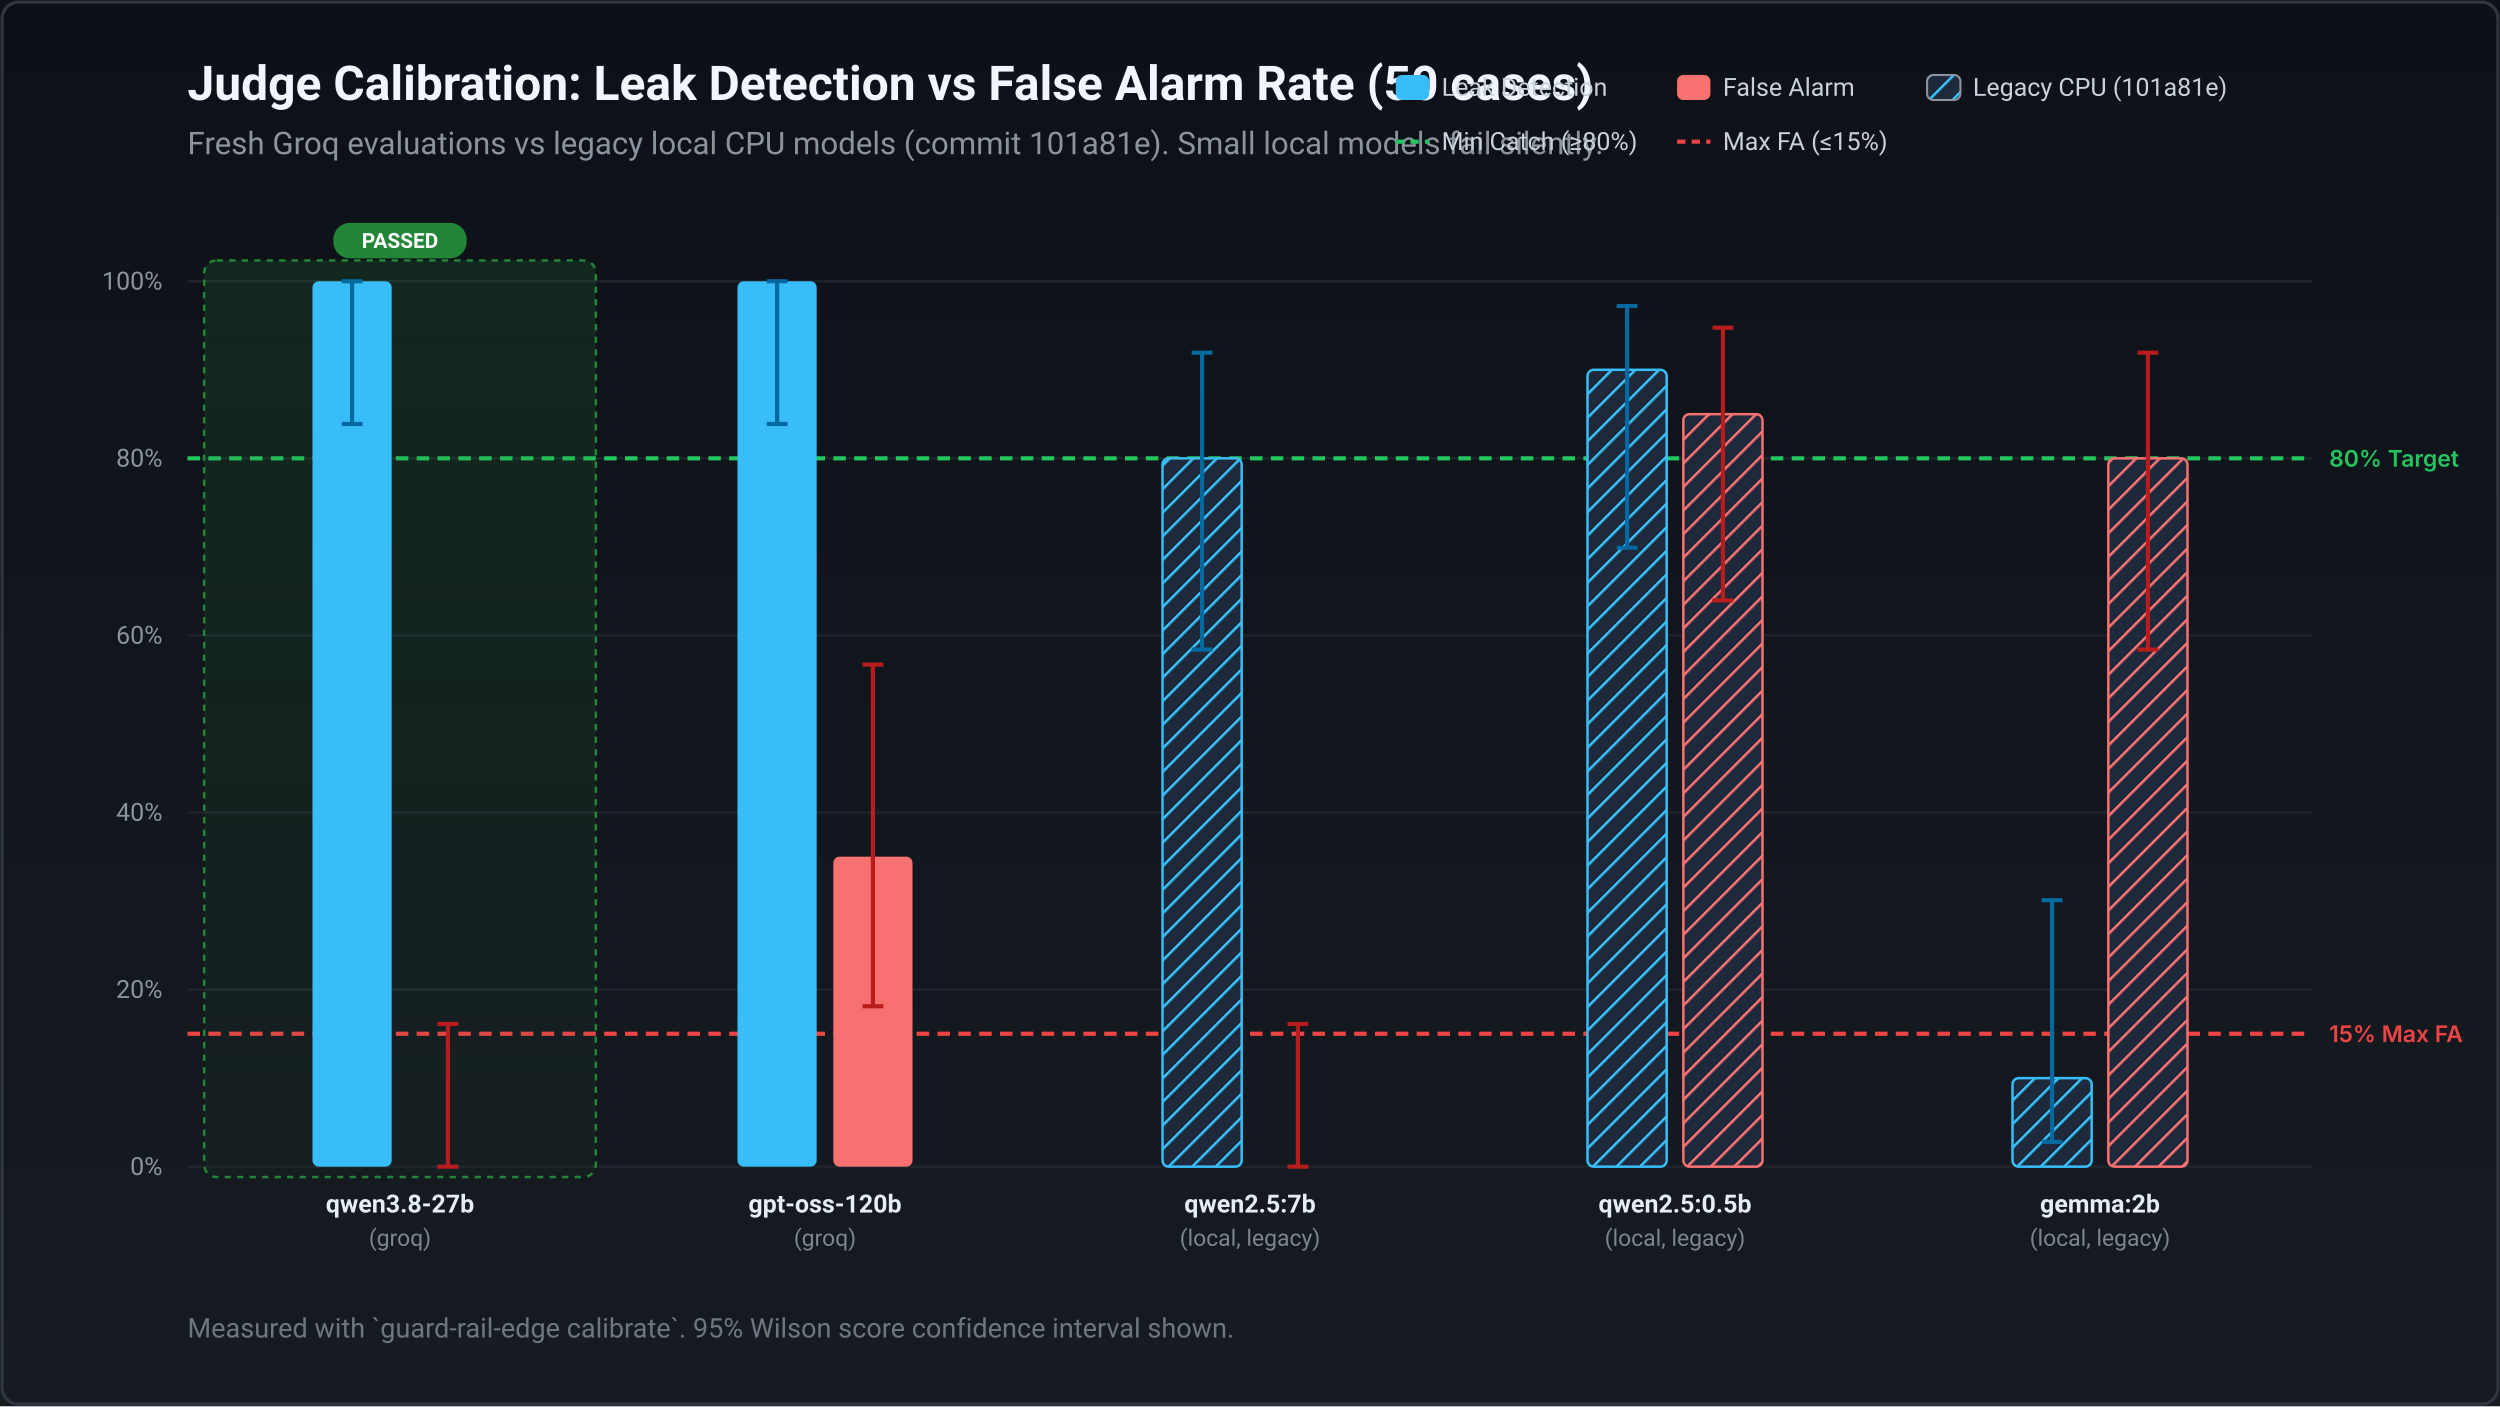
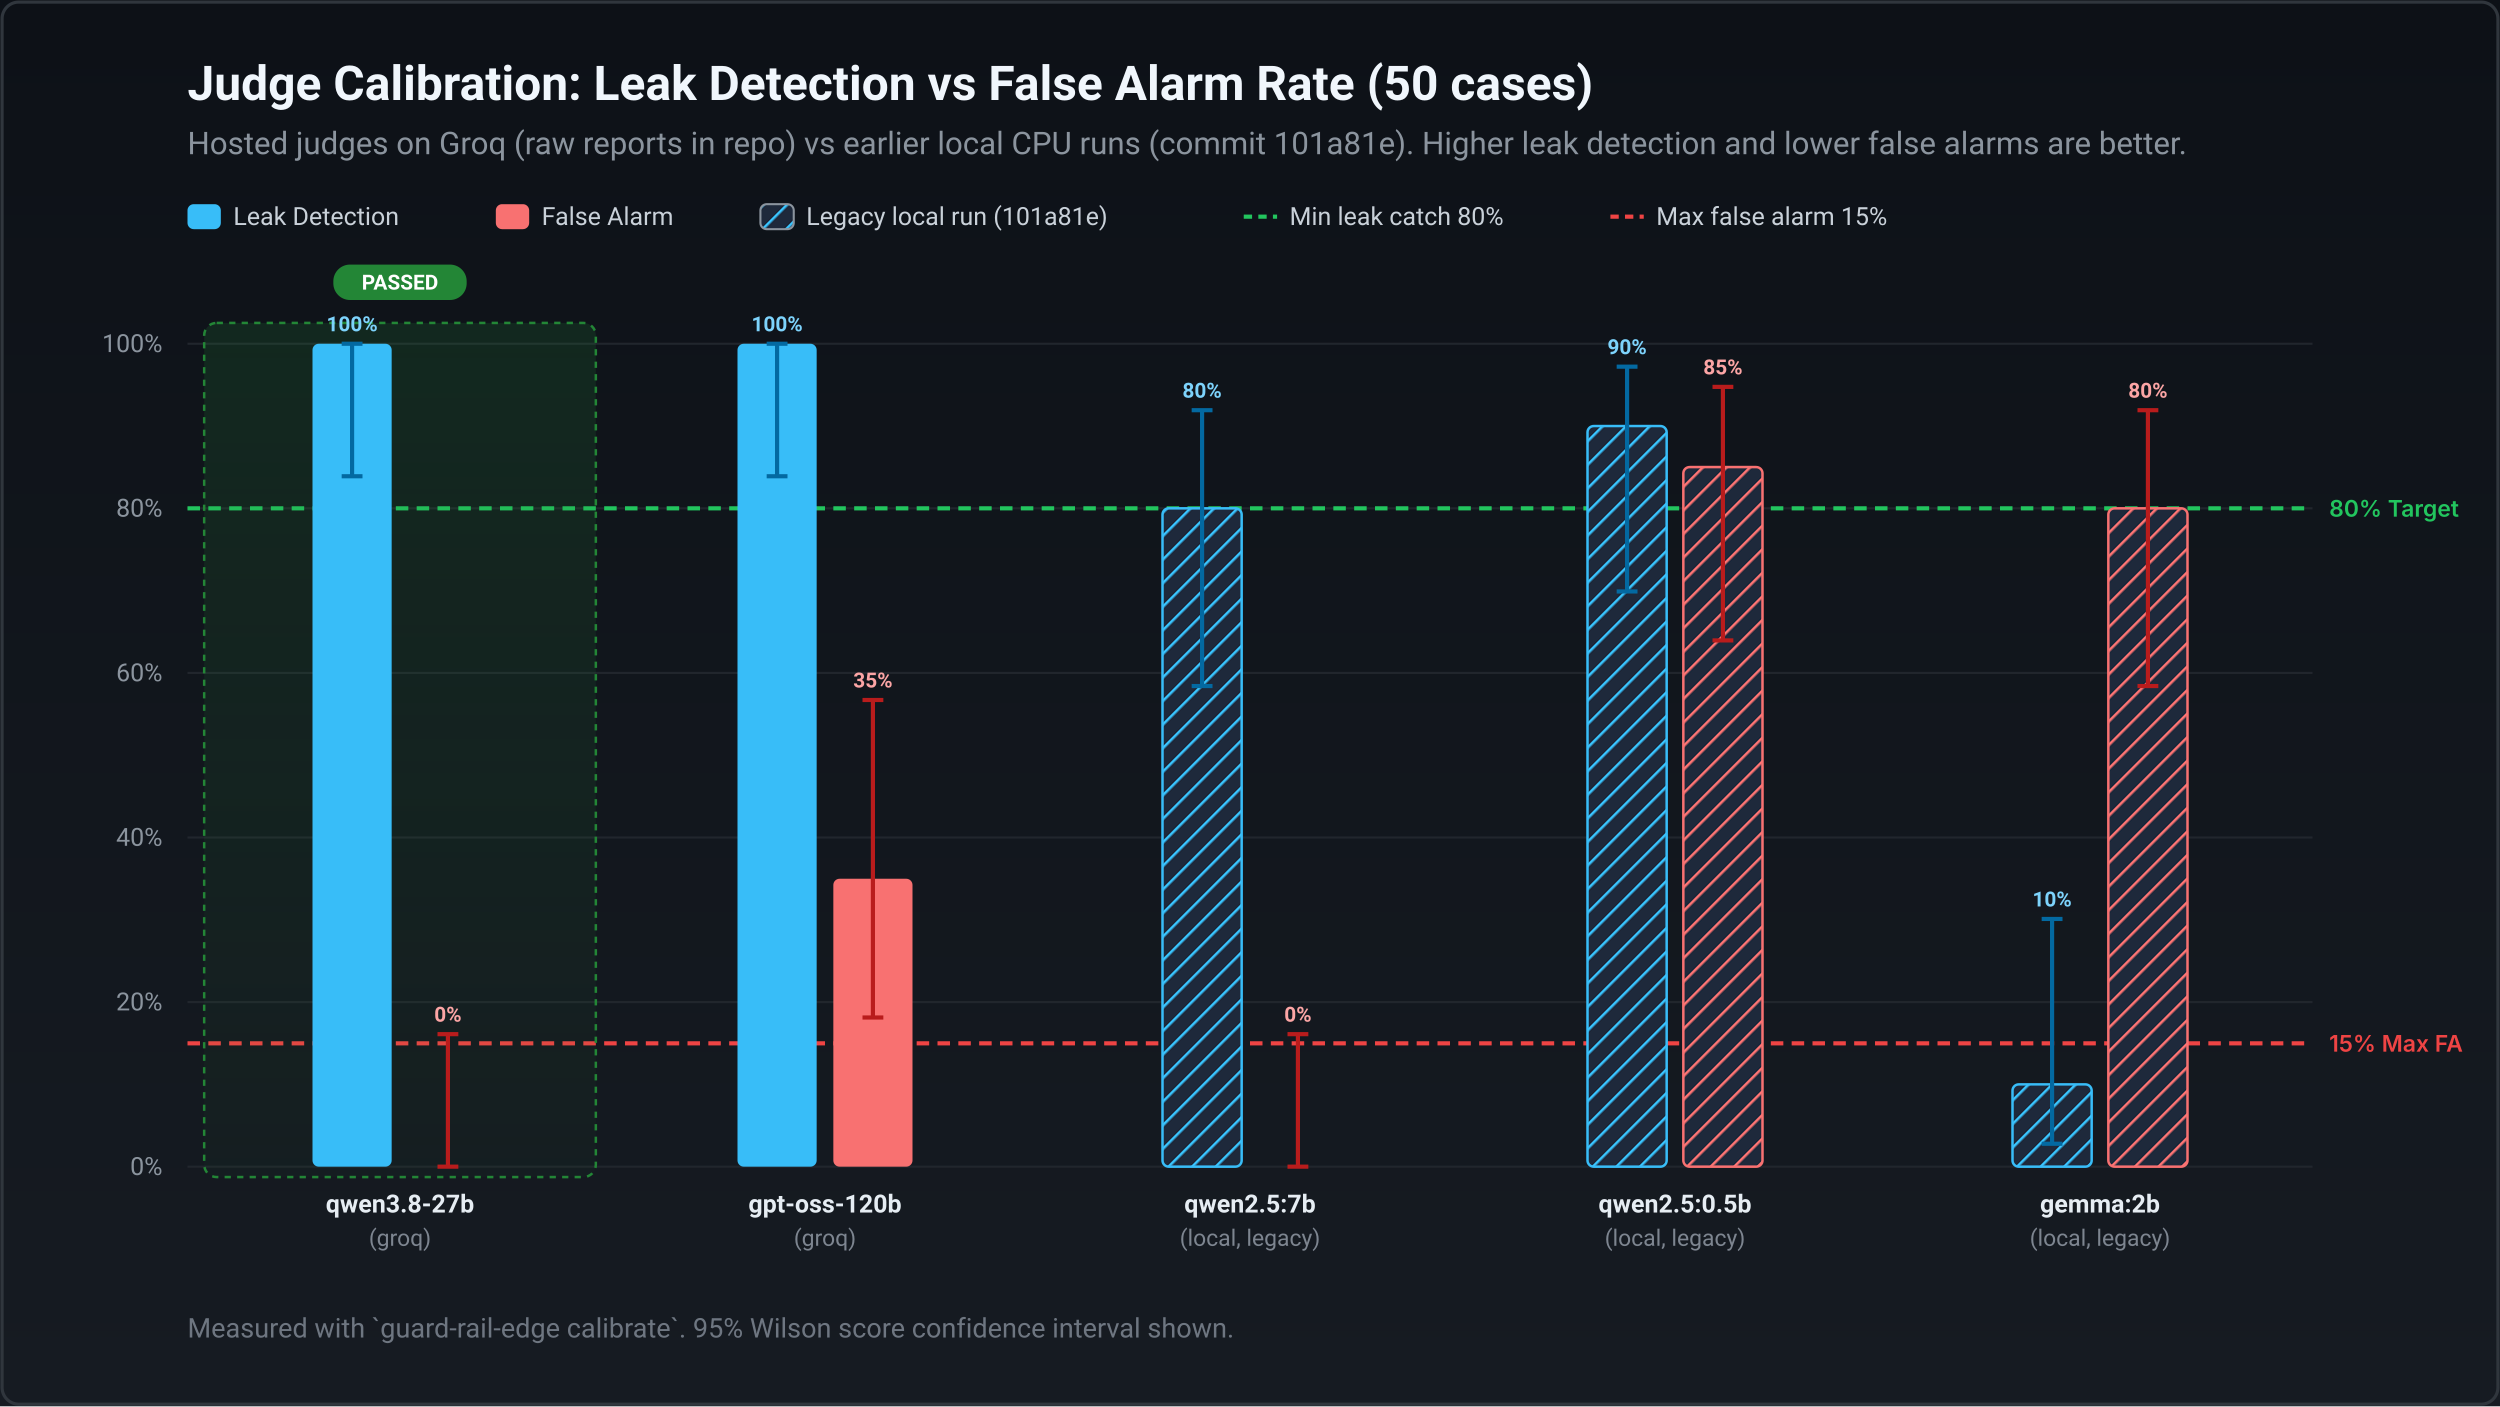
<svg xmlns="http://www.w3.org/2000/svg" viewBox="0 0 1200 675" width="1200" height="675">
  <defs>
    <style>
      .title { font-family: -apple-system, BlinkMacSystemFont, "Segoe UI", Roboto, Helvetica, Arial, sans-serif; font-size: 23px; font-weight: 700; fill: #f0f6fc; }
      .subtitle { font-family: -apple-system, BlinkMacSystemFont, "Segoe UI", Roboto, Helvetica, Arial, sans-serif; font-size: 15px; fill: #8b949e; }
      .footer { font-family: -apple-system, BlinkMacSystemFont, "Segoe UI", Roboto, Helvetica, Arial, sans-serif; font-size: 13px; fill: #6e7681; }
      .axis-label { font-family: -apple-system, BlinkMacSystemFont, "Segoe UI", Roboto, Helvetica, Arial, sans-serif; font-size: 12px; fill: #8b949e; text-anchor: end; }
      .model-name { font-family: -apple-system, BlinkMacSystemFont, "Segoe UI", Roboto, Helvetica, Arial, sans-serif; font-size: 12px; font-weight: 600; fill: #e6edf3; text-anchor: middle; }
      .model-backend { font-family: -apple-system, BlinkMacSystemFont, "Segoe UI", Roboto, Helvetica, Arial, sans-serif; font-size: 11px; fill: #7d8590; text-anchor: middle; }
      .badge-text { font-family: -apple-system, BlinkMacSystemFont, "Segoe UI", Roboto, Helvetica, Arial, sans-serif; font-size: 10px; font-weight: 700; text-anchor: middle; }
      .legend-text { font-family: -apple-system, BlinkMacSystemFont, "Segoe UI", Roboto, Helvetica, Arial, sans-serif; font-size: 12px; fill: #c9d1d9; }
      .bar-val { font-family: -apple-system, BlinkMacSystemFont, "Segoe UI", Roboto, Helvetica, Arial, sans-serif; font-size: 10px; font-weight: 600; text-anchor: middle; }
    </style>
    <linearGradient id="bg-grad" x1="0" y1="0" x2="0" y2="1">
      <stop offset="0%" stop-color="#0d1117" />
      <stop offset="100%" stop-color="#161b22" />
    </linearGradient>
    <linearGradient id="pass-grad" x1="0" y1="0" x2="0" y2="1">
      <stop offset="0%" stop-color="#238636" stop-opacity="0.18" />
      <stop offset="100%" stop-color="#238636" stop-opacity="0.04" />
    </linearGradient>
    <pattern id="legacy-leak-pat" width="8" height="8" patternTransform="rotate(45)" patternUnits="userSpaceOnUse">
      <rect width="8" height="8" fill="#1e293b" />
      <line x1="0" y1="0" x2="0" y2="8" stroke="#38bdf8" stroke-width="2.5" />
    </pattern>
    <pattern id="legacy-fa-pat" width="8" height="8" patternTransform="rotate(45)" patternUnits="userSpaceOnUse">
      <rect width="8" height="8" fill="#1e293b" />
      <line x1="0" y1="0" x2="0" y2="8" stroke="#f87171" stroke-width="2.5" />
    </pattern>
  </defs>
  <rect width="100%" height="100%" fill="url(#bg-grad)" />
  <rect x="1" y="1" width="1198" height="673" rx="8" fill="none" stroke="#30363d" stroke-width="1.5" />
  <text x="90" y="48" class="title">Judge Calibration: Leak Detection vs False Alarm Rate (50 cases)</text>
-   <text x="90" y="74" class="subtitle">Fresh Groq evaluations vs legacy local CPU models (commit 101a81e). Small local models fail silently.</text>
+   <text x="90" y="74" class="subtitle">Hosted judges on Groq (raw reports in repo) vs earlier local CPU runs (commit 101a81e). Higher leak detection and lower false alarms are better.</text>
  <g id="legend">
-     <rect x="670" y="36" width="16" height="12" rx="3" fill="#38bdf8" />
-     <text x="692" y="46" class="legend-text">Leak Detection</text>
-     <rect x="805" y="36" width="16" height="12" rx="3" fill="#f87171" />
-     <text x="827" y="46" class="legend-text">False Alarm</text>
-     <rect x="925" y="36" width="16" height="12" rx="3" fill="url(#legacy-leak-pat)" stroke="#8b949e" stroke-width="1" />
-     <text x="947" y="46" class="legend-text">Legacy CPU (101a81e)</text>
-     <line x1="670" y1="68" x2="686" y2="68" stroke="#22c55e" stroke-width="2" stroke-dasharray="4,3" />
-     <text x="692" y="72" class="legend-text" fill="#22c55e">Min Catch (≥80%)</text>
-     <line x1="805" y1="68" x2="821" y2="68" stroke="#ef4444" stroke-width="2" stroke-dasharray="4,3" />
-     <text x="827" y="72" class="legend-text">Max FA (≤15%)</text>
+     <rect x="90" y="98" width="16" height="12" rx="3" fill="#38bdf8" />
+     <text x="112" y="108" class="legend-text" fill="#c9d1d9">Leak Detection</text>
+     <rect x="238" y="98" width="16" height="12" rx="3" fill="#f87171" />
+     <text x="260" y="108" class="legend-text" fill="#c9d1d9">False Alarm</text>
+     <rect x="365" y="98" width="16" height="12" rx="3" fill="url(#legacy-leak-pat)" stroke="#8b949e" stroke-width="1" />
+     <text x="387" y="108" class="legend-text" fill="#c9d1d9">Legacy local run (101a81e)</text>
+     <line x1="597" y1="104" x2="613" y2="104" stroke="#22c55e" stroke-width="2" stroke-dasharray="4,3" />
+     <text x="619" y="108" class="legend-text" fill="#22c55e">Min leak catch 80%</text>
+     <line x1="773" y1="104" x2="789" y2="104" stroke="#ef4444" stroke-width="2" stroke-dasharray="4,3" />
+     <text x="795" y="108" class="legend-text" fill="#ef4444">Max false alarm 15%</text>
  </g>
  <line x1="90" y1="560.0" x2="1110" y2="560.0" stroke="#21262d" stroke-width="1" />
  <text x="78" y="564.0" class="axis-label">0%</text>
-   <line x1="90" y1="475.0" x2="1110" y2="475.0" stroke="#21262d" stroke-width="1" />
-   <text x="78" y="479.0" class="axis-label">20%</text>
-   <line x1="90" y1="390.0" x2="1110" y2="390.0" stroke="#21262d" stroke-width="1" />
-   <text x="78" y="394.0" class="axis-label">40%</text>
-   <line x1="90" y1="305.0" x2="1110" y2="305.0" stroke="#21262d" stroke-width="1" />
-   <text x="78" y="309.0" class="axis-label">60%</text>
-   <line x1="90" y1="220.0" x2="1110" y2="220.0" stroke="#21262d" stroke-width="1" />
-   <text x="78" y="224.0" class="axis-label">80%</text>
-   <line x1="90" y1="135.0" x2="1110" y2="135.0" stroke="#21262d" stroke-width="1" />
-   <text x="78" y="139.0" class="axis-label">100%</text>
-   <line x1="90" y1="220.0" x2="1110" y2="220.0" stroke="#22c55e" stroke-width="2" stroke-dasharray="6,4" />
-   <text x="1118" y="224.0" font-family="-apple-system, sans-serif" font-size="11" font-weight="600" fill="#22c55e">80% Target</text>
-   <line x1="90" y1="496.2" x2="1110" y2="496.2" stroke="#ef4444" stroke-width="2" stroke-dasharray="6,4" />
-   <text x="1118" y="500.2" font-family="-apple-system, sans-serif" font-size="11" font-weight="600" fill="#ef4444">15% Max FA</text>
-   <rect x="98.0" y="125.0" width="188.0" height="440.0" rx="6" fill="url(#pass-grad)" stroke="#238636" stroke-width="1.2" stroke-dasharray="3,3" />
-   <rect x="160.0" y="107.0" width="64" height="17" rx="8" fill="#238636" />
-   <text x="192.0" y="119.0" class="badge-text" fill="#ffffff">PASSED</text>
-   <rect x="150.0" y="135.0" width="38" height="425.0" rx="3" fill="#38bdf8" />
-   <line x1="169.0" y1="135.0" x2="169.0" y2="203.5" stroke="#0369a1" stroke-width="2" />
-   <line x1="164.0" y1="135.0" x2="174.0" y2="135.0" stroke="#0369a1" stroke-width="2" />
-   <line x1="164.0" y1="203.5" x2="174.0" y2="203.5" stroke="#0369a1" stroke-width="2" />
+   <line x1="90" y1="481.0" x2="1110" y2="481.0" stroke="#21262d" stroke-width="1" />
+   <text x="78" y="485.0" class="axis-label">20%</text>
+   <line x1="90" y1="402.0" x2="1110" y2="402.0" stroke="#21262d" stroke-width="1" />
+   <text x="78" y="406.0" class="axis-label">40%</text>
+   <line x1="90" y1="323.0" x2="1110" y2="323.0" stroke="#21262d" stroke-width="1" />
+   <text x="78" y="327.0" class="axis-label">60%</text>
+   <line x1="90" y1="244.0" x2="1110" y2="244.0" stroke="#21262d" stroke-width="1" />
+   <text x="78" y="248.0" class="axis-label">80%</text>
+   <line x1="90" y1="165.0" x2="1110" y2="165.0" stroke="#21262d" stroke-width="1" />
+   <text x="78" y="169.0" class="axis-label">100%</text>
+   <line x1="90" y1="244.0" x2="1110" y2="244.0" stroke="#22c55e" stroke-width="2" stroke-dasharray="6,4" />
+   <text x="1118" y="248.0" font-family="-apple-system, sans-serif" font-size="11" font-weight="600" fill="#22c55e">80% Target</text>
+   <line x1="90" y1="500.8" x2="1110" y2="500.8" stroke="#ef4444" stroke-width="2" stroke-dasharray="6,4" />
+   <text x="1118" y="504.8" font-family="-apple-system, sans-serif" font-size="11" font-weight="600" fill="#ef4444">15% Max FA</text>
+   <rect x="98.0" y="155.0" width="188.0" height="410.0" rx="6" fill="url(#pass-grad)" stroke="#238636" stroke-width="1.2" stroke-dasharray="3,3" />
+   <rect x="160.0" y="127.0" width="64" height="17" rx="8" fill="#238636" />
+   <text x="192.0" y="139.0" class="badge-text" fill="#ffffff">PASSED</text>
+   <rect x="150.0" y="165.0" width="38" height="395.0" rx="3" fill="#38bdf8" />
+   <line x1="169.0" y1="165.0" x2="169.0" y2="228.6" stroke="#0369a1" stroke-width="2" />
+   <line x1="164.0" y1="165.0" x2="174.0" y2="165.0" stroke="#0369a1" stroke-width="2" />
+   <line x1="164.0" y1="228.6" x2="174.0" y2="228.6" stroke="#0369a1" stroke-width="2" />
+   <text x="169.0" y="159.0" class="bar-val" fill="#7dd3fc">100%</text>
  <rect x="196.0" y="560.0" width="38" height="0.0" rx="3" fill="#f87171" />
-   <line x1="215.0" y1="491.5" x2="215.0" y2="560.0" stroke="#b91c1c" stroke-width="2" />
-   <line x1="210.0" y1="491.5" x2="220.0" y2="491.5" stroke="#b91c1c" stroke-width="2" />
+   <line x1="215.0" y1="496.4" x2="215.0" y2="560.0" stroke="#b91c1c" stroke-width="2" />
+   <line x1="210.0" y1="496.4" x2="220.0" y2="496.4" stroke="#b91c1c" stroke-width="2" />
  <line x1="210.0" y1="560.0" x2="220.0" y2="560.0" stroke="#b91c1c" stroke-width="2" />
+   <text x="215.0" y="490.4" class="bar-val" fill="#fca5a5">0%</text>
  <text x="192.0" y="582.0" class="model-name">qwen3.8-27b</text>
  <text x="192.0" y="598.0" class="model-backend">(groq)</text>
-   <rect x="354.0" y="135.0" width="38" height="425.0" rx="3" fill="#38bdf8" />
-   <line x1="373.0" y1="135.0" x2="373.0" y2="203.5" stroke="#0369a1" stroke-width="2" />
-   <line x1="368.0" y1="135.0" x2="378.0" y2="135.0" stroke="#0369a1" stroke-width="2" />
-   <line x1="368.0" y1="203.5" x2="378.0" y2="203.5" stroke="#0369a1" stroke-width="2" />
-   <rect x="400.0" y="411.2" width="38" height="148.8" rx="3" fill="#f87171" />
-   <line x1="419.0" y1="319.0" x2="419.0" y2="483.0" stroke="#b91c1c" stroke-width="2" />
-   <line x1="414.0" y1="319.0" x2="424.0" y2="319.0" stroke="#b91c1c" stroke-width="2" />
-   <line x1="414.0" y1="483.0" x2="424.0" y2="483.0" stroke="#b91c1c" stroke-width="2" />
+   <rect x="354.0" y="165.0" width="38" height="395.0" rx="3" fill="#38bdf8" />
+   <line x1="373.0" y1="165.0" x2="373.0" y2="228.6" stroke="#0369a1" stroke-width="2" />
+   <line x1="368.0" y1="165.0" x2="378.0" y2="165.0" stroke="#0369a1" stroke-width="2" />
+   <line x1="368.0" y1="228.6" x2="378.0" y2="228.6" stroke="#0369a1" stroke-width="2" />
+   <text x="373.0" y="159.0" class="bar-val" fill="#7dd3fc">100%</text>
+   <rect x="400.0" y="421.8" width="38" height="138.2" rx="3" fill="#f87171" />
+   <line x1="419.0" y1="336.0" x2="419.0" y2="488.4" stroke="#b91c1c" stroke-width="2" />
+   <line x1="414.0" y1="336.0" x2="424.0" y2="336.0" stroke="#b91c1c" stroke-width="2" />
+   <line x1="414.0" y1="488.4" x2="424.0" y2="488.4" stroke="#b91c1c" stroke-width="2" />
+   <text x="419.0" y="330.0" class="bar-val" fill="#fca5a5">35%</text>
  <text x="396.0" y="582.0" class="model-name">gpt-oss-120b</text>
  <text x="396.0" y="598.0" class="model-backend">(groq)</text>
-   <rect x="558.0" y="220.0" width="38" height="340.0" rx="3" fill="url(#legacy-leak-pat)" stroke="#38bdf8" stroke-width="1.2" />
-   <line x1="577.0" y1="169.3" x2="577.0" y2="311.8" stroke="#0369a1" stroke-width="2" />
-   <line x1="572.0" y1="169.3" x2="582.0" y2="169.3" stroke="#0369a1" stroke-width="2" />
-   <line x1="572.0" y1="311.8" x2="582.0" y2="311.8" stroke="#0369a1" stroke-width="2" />
+   <rect x="558.0" y="244.0" width="38" height="316.0" rx="3" fill="url(#legacy-leak-pat)" stroke="#38bdf8" stroke-width="1.2" />
+   <line x1="577.0" y1="196.9" x2="577.0" y2="329.3" stroke="#0369a1" stroke-width="2" />
+   <line x1="572.0" y1="196.9" x2="582.0" y2="196.9" stroke="#0369a1" stroke-width="2" />
+   <line x1="572.0" y1="329.3" x2="582.0" y2="329.3" stroke="#0369a1" stroke-width="2" />
+   <text x="577.0" y="190.9" class="bar-val" fill="#7dd3fc">80%</text>
  <rect x="604.0" y="560.0" width="38" height="0.0" rx="3" fill="url(#legacy-fa-pat)" stroke="#f87171" stroke-width="1.2" />
-   <line x1="623.0" y1="491.5" x2="623.0" y2="560.0" stroke="#b91c1c" stroke-width="2" />
-   <line x1="618.0" y1="491.5" x2="628.0" y2="491.5" stroke="#b91c1c" stroke-width="2" />
+   <line x1="623.0" y1="496.4" x2="623.0" y2="560.0" stroke="#b91c1c" stroke-width="2" />
+   <line x1="618.0" y1="496.4" x2="628.0" y2="496.4" stroke="#b91c1c" stroke-width="2" />
  <line x1="618.0" y1="560.0" x2="628.0" y2="560.0" stroke="#b91c1c" stroke-width="2" />
+   <text x="623.0" y="490.4" class="bar-val" fill="#fca5a5">0%</text>
  <text x="600.0" y="582.0" class="model-name">qwen2.5:7b</text>
  <text x="600.0" y="598.0" class="model-backend">(local, legacy)</text>
-   <rect x="762.0" y="177.5" width="38" height="382.5" rx="3" fill="url(#legacy-leak-pat)" stroke="#38bdf8" stroke-width="1.2" />
-   <line x1="781.0" y1="146.9" x2="781.0" y2="262.9" stroke="#0369a1" stroke-width="2" />
-   <line x1="776.0" y1="146.9" x2="786.0" y2="146.9" stroke="#0369a1" stroke-width="2" />
-   <line x1="776.0" y1="262.9" x2="786.0" y2="262.9" stroke="#0369a1" stroke-width="2" />
-   <rect x="808.0" y="198.8" width="38" height="361.2" rx="3" fill="url(#legacy-fa-pat)" stroke="#f87171" stroke-width="1.2" />
-   <line x1="827.0" y1="157.3" x2="827.0" y2="288.2" stroke="#b91c1c" stroke-width="2" />
-   <line x1="822.0" y1="157.3" x2="832.0" y2="157.3" stroke="#b91c1c" stroke-width="2" />
-   <line x1="822.0" y1="288.2" x2="832.0" y2="288.2" stroke="#b91c1c" stroke-width="2" />
+   <rect x="762.0" y="204.5" width="38" height="355.5" rx="3" fill="url(#legacy-leak-pat)" stroke="#38bdf8" stroke-width="1.2" />
+   <line x1="781.0" y1="176.0" x2="781.0" y2="283.9" stroke="#0369a1" stroke-width="2" />
+   <line x1="776.0" y1="176.0" x2="786.0" y2="176.0" stroke="#0369a1" stroke-width="2" />
+   <line x1="776.0" y1="283.9" x2="786.0" y2="283.9" stroke="#0369a1" stroke-width="2" />
+   <text x="781.0" y="170.0" class="bar-val" fill="#7dd3fc">90%</text>
+   <rect x="808.0" y="224.2" width="38" height="335.8" rx="3" fill="url(#legacy-fa-pat)" stroke="#f87171" stroke-width="1.2" />
+   <line x1="827.0" y1="185.7" x2="827.0" y2="307.4" stroke="#b91c1c" stroke-width="2" />
+   <line x1="822.0" y1="185.7" x2="832.0" y2="185.7" stroke="#b91c1c" stroke-width="2" />
+   <line x1="822.0" y1="307.4" x2="832.0" y2="307.4" stroke="#b91c1c" stroke-width="2" />
+   <text x="827.0" y="179.7" class="bar-val" fill="#fca5a5">85%</text>
  <text x="804.0" y="582.0" class="model-name">qwen2.5:0.5b</text>
  <text x="804.0" y="598.0" class="model-backend">(local, legacy)</text>
-   <rect x="966.0" y="517.5" width="38" height="42.5" rx="3" fill="url(#legacy-leak-pat)" stroke="#38bdf8" stroke-width="1.2" />
-   <line x1="985.0" y1="432.1" x2="985.0" y2="548.1" stroke="#0369a1" stroke-width="2" />
-   <line x1="980.0" y1="432.1" x2="990.0" y2="432.1" stroke="#0369a1" stroke-width="2" />
-   <line x1="980.0" y1="548.1" x2="990.0" y2="548.1" stroke="#0369a1" stroke-width="2" />
-   <rect x="1012.0" y="220.0" width="38" height="340.0" rx="3" fill="url(#legacy-fa-pat)" stroke="#f87171" stroke-width="1.2" />
-   <line x1="1031.0" y1="169.3" x2="1031.0" y2="311.8" stroke="#b91c1c" stroke-width="2" />
-   <line x1="1026.0" y1="169.3" x2="1036.0" y2="169.3" stroke="#b91c1c" stroke-width="2" />
-   <line x1="1026.0" y1="311.8" x2="1036.0" y2="311.8" stroke="#b91c1c" stroke-width="2" />
+   <rect x="966.0" y="520.5" width="38" height="39.5" rx="3" fill="url(#legacy-leak-pat)" stroke="#38bdf8" stroke-width="1.2" />
+   <line x1="985.0" y1="441.1" x2="985.0" y2="549.0" stroke="#0369a1" stroke-width="2" />
+   <line x1="980.0" y1="441.1" x2="990.0" y2="441.1" stroke="#0369a1" stroke-width="2" />
+   <line x1="980.0" y1="549.0" x2="990.0" y2="549.0" stroke="#0369a1" stroke-width="2" />
+   <text x="985.0" y="435.1" class="bar-val" fill="#7dd3fc">10%</text>
+   <rect x="1012.0" y="244.0" width="38" height="316.0" rx="3" fill="url(#legacy-fa-pat)" stroke="#f87171" stroke-width="1.2" />
+   <line x1="1031.0" y1="196.9" x2="1031.0" y2="329.3" stroke="#b91c1c" stroke-width="2" />
+   <line x1="1026.0" y1="196.9" x2="1036.0" y2="196.9" stroke="#b91c1c" stroke-width="2" />
+   <line x1="1026.0" y1="329.3" x2="1036.0" y2="329.3" stroke="#b91c1c" stroke-width="2" />
+   <text x="1031.0" y="190.9" class="bar-val" fill="#fca5a5">80%</text>
  <text x="1008.0" y="582.0" class="model-name">gemma:2b</text>
  <text x="1008.0" y="598.0" class="model-backend">(local, legacy)</text>
  <text x="90" y="642" class="footer">Measured with `guard-rail-edge calibrate`. 95% Wilson score confidence interval shown.</text>
</svg>
